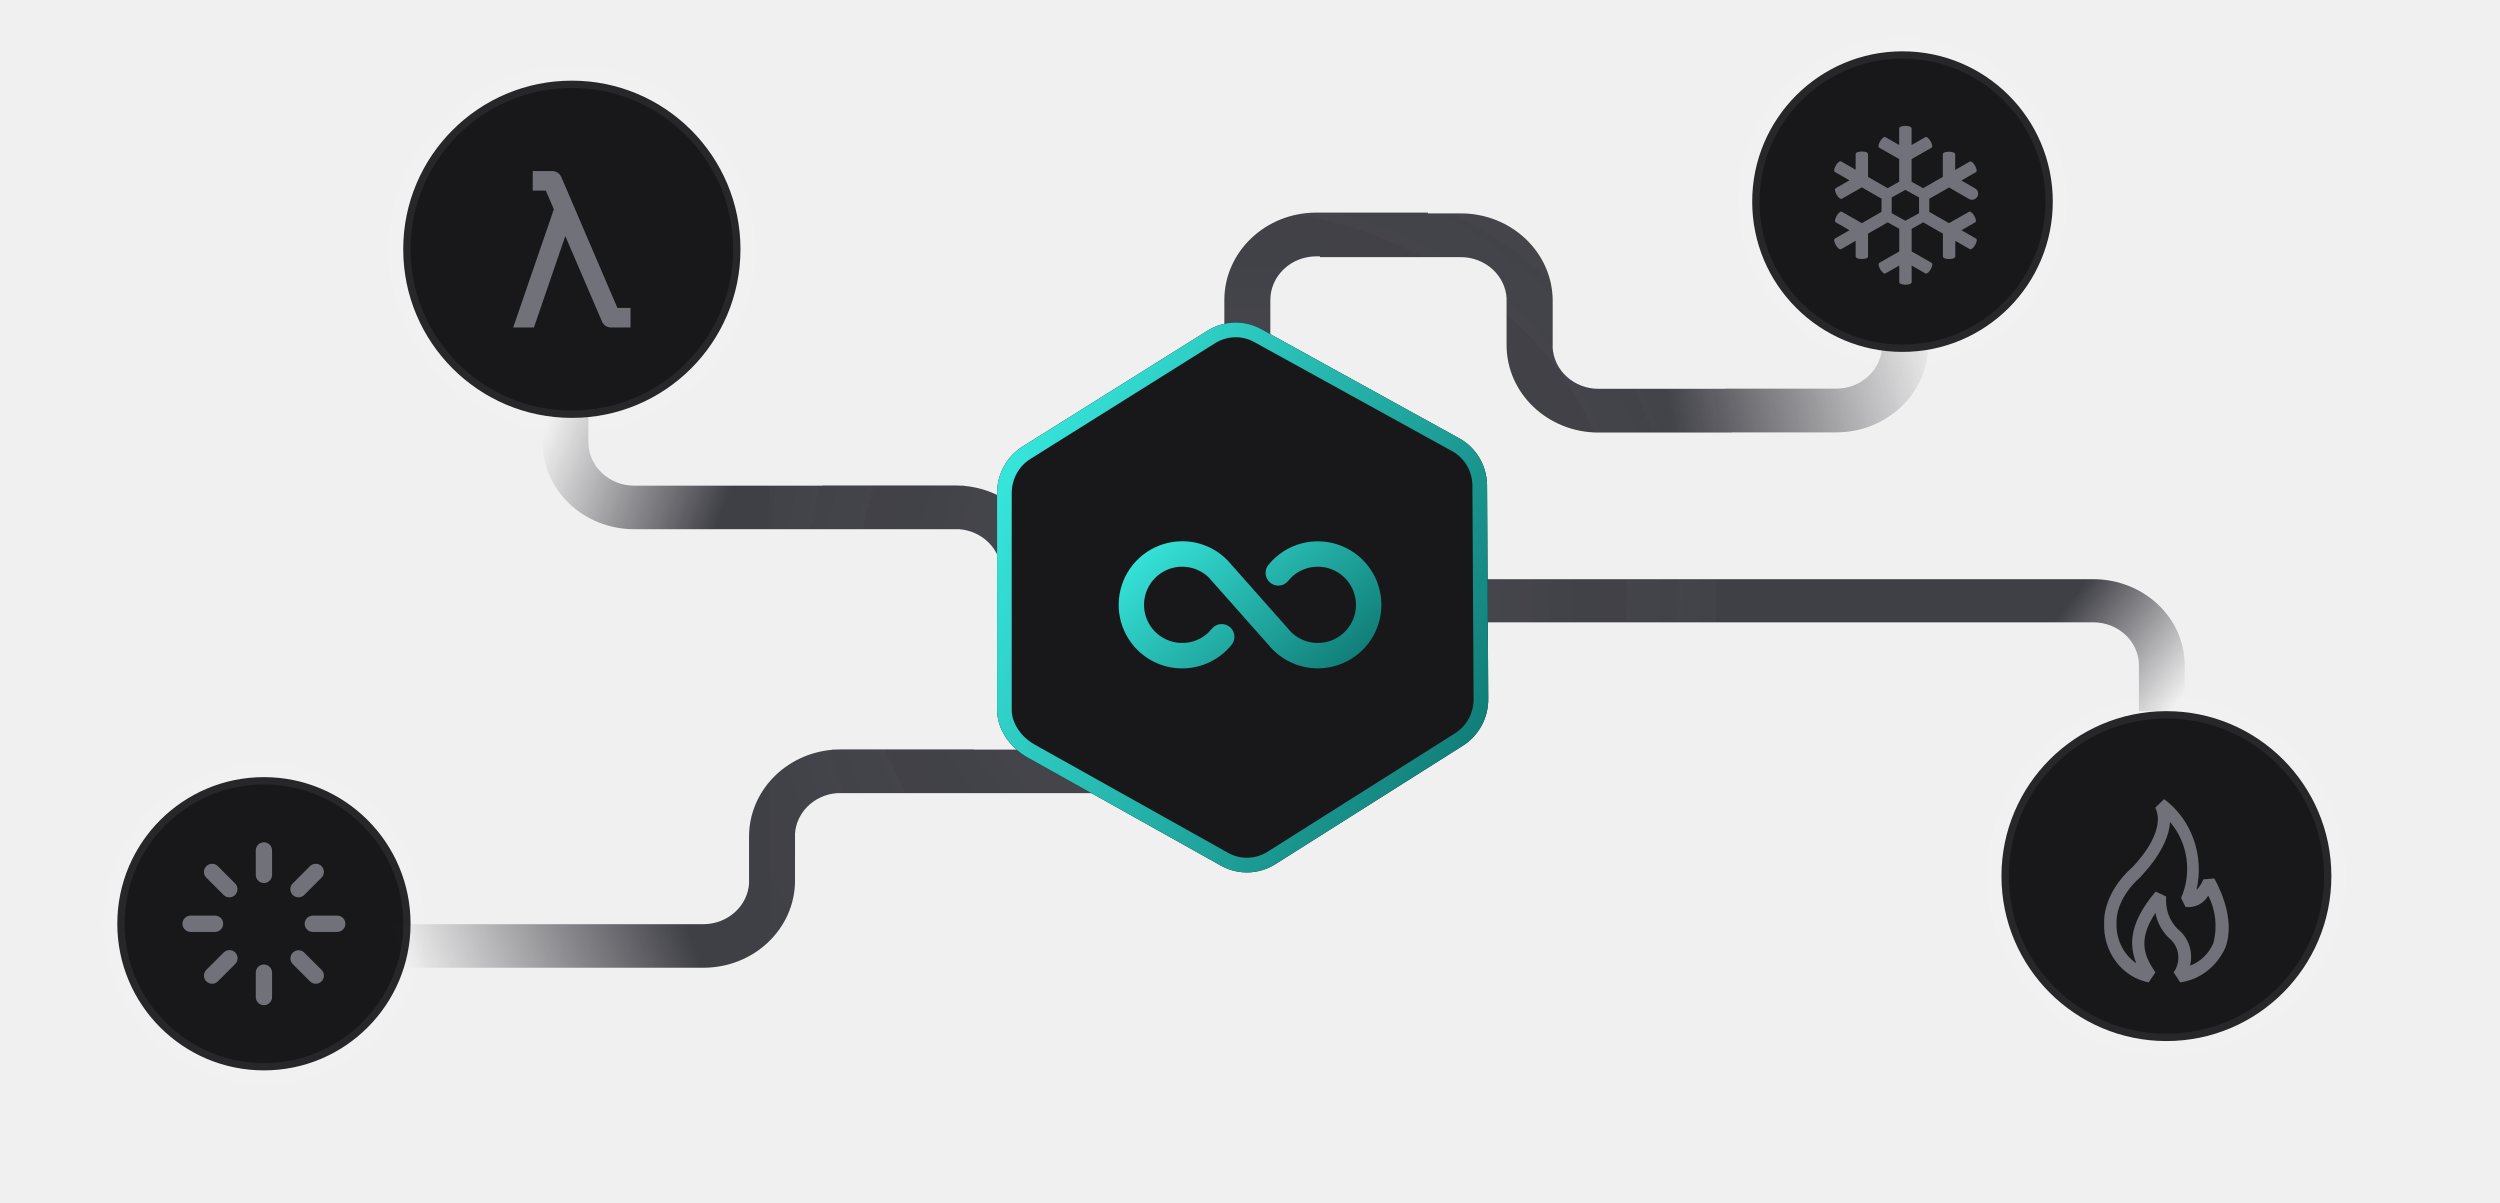
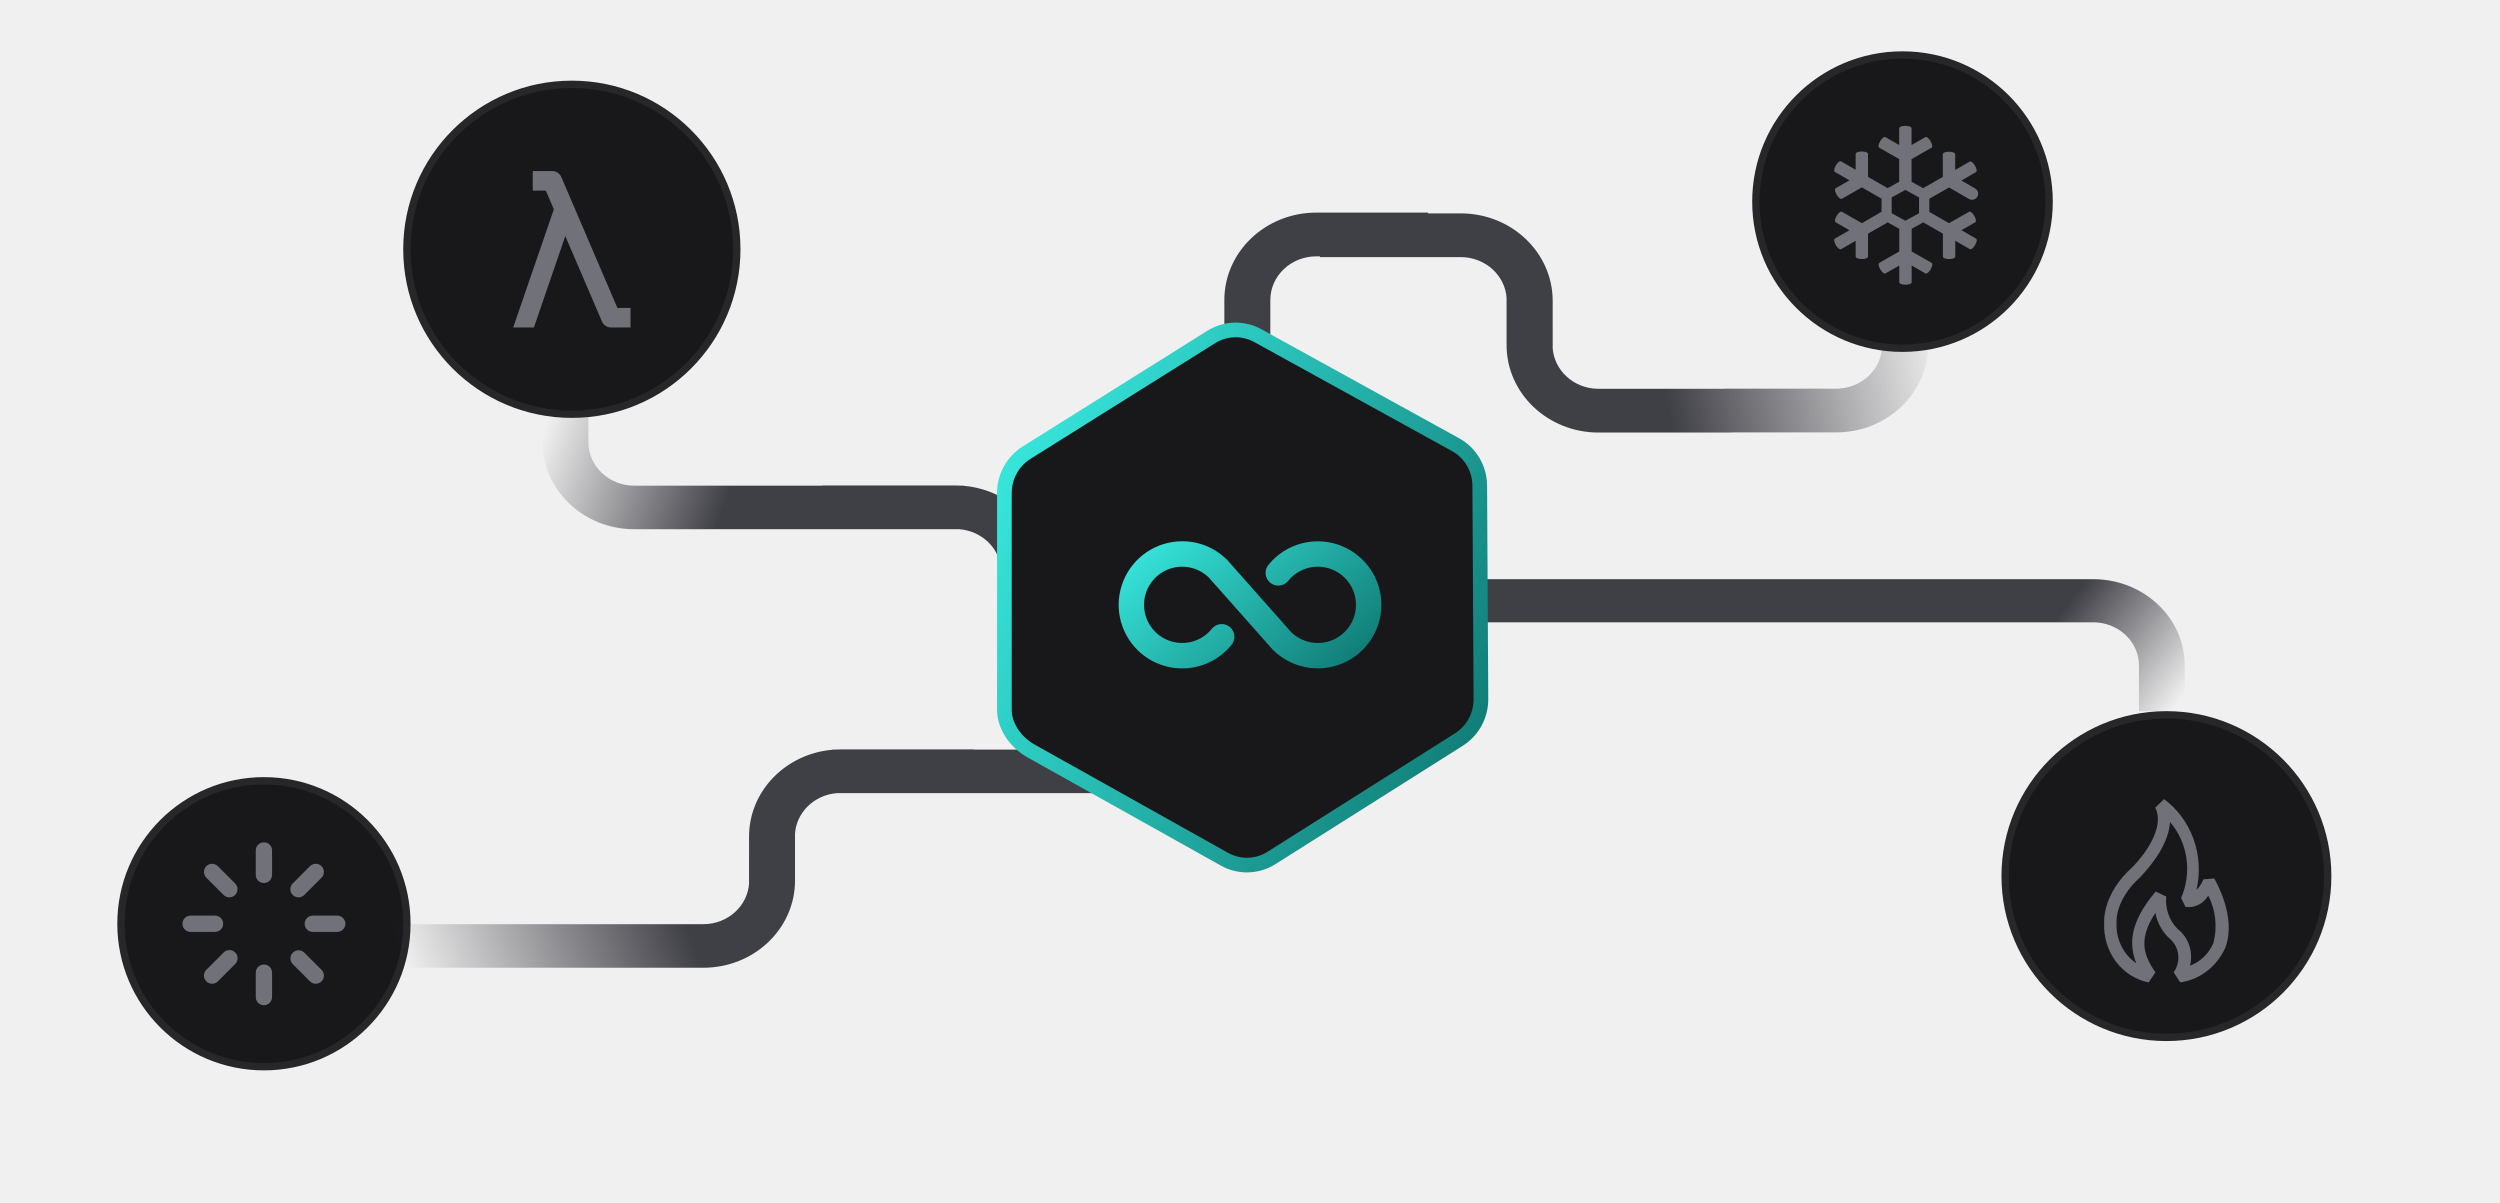
<svg xmlns="http://www.w3.org/2000/svg" width="341" height="164" viewBox="0 0 341 164" fill="none">
  <g clip-path="url(#clip0_1108_49428)">
-     <g filter="url(#filter0_d_1108_49428)">
-       <rect x="16.5" y="106.5" width="39" height="39" rx="19.5" fill="#18181B" stroke="#27272A" />
-       <path d="M35.998 114.89C36.292 114.89 36.575 115.007 36.783 115.215C36.992 115.423 37.109 115.706 37.109 116.001V119.334C37.109 119.629 36.992 119.911 36.783 120.12C36.575 120.328 36.292 120.445 35.998 120.445C35.703 120.445 35.42 120.328 35.212 120.12C35.004 119.911 34.887 119.629 34.887 119.334V116.001C34.887 115.706 35.004 115.423 35.212 115.215C35.42 115.007 35.703 114.89 35.998 114.89ZM35.998 131.556C36.292 131.556 36.575 131.673 36.783 131.882C36.992 132.09 37.109 132.373 37.109 132.667V136.001C37.109 136.295 36.992 136.578 36.783 136.786C36.575 136.995 36.292 137.112 35.998 137.112C35.703 137.112 35.42 136.995 35.212 136.786C35.004 136.578 34.887 136.295 34.887 136.001V132.667C34.887 132.373 35.004 132.09 35.212 131.882C35.42 131.673 35.703 131.556 35.998 131.556ZM47.109 126.001C47.109 126.295 46.992 126.578 46.783 126.786C46.575 126.995 46.292 127.112 45.998 127.112H42.664C42.37 127.112 42.087 126.995 41.879 126.786C41.67 126.578 41.553 126.295 41.553 126.001C41.553 125.706 41.67 125.423 41.879 125.215C42.087 125.007 42.37 124.89 42.664 124.89H45.998C46.292 124.89 46.575 125.007 46.783 125.215C46.992 125.423 47.109 125.706 47.109 126.001ZM30.442 126.001C30.442 126.295 30.325 126.578 30.117 126.786C29.909 126.995 29.626 127.112 29.331 127.112H25.998C25.703 127.112 25.421 126.995 25.212 126.786C25.004 126.578 24.887 126.295 24.887 126.001C24.887 125.706 25.004 125.423 25.212 125.215C25.421 125.007 25.703 124.89 25.998 124.89H29.331C29.626 124.89 29.909 125.007 30.117 125.215C30.325 125.423 30.442 125.706 30.442 126.001ZM43.855 133.857C43.646 134.066 43.364 134.183 43.069 134.183C42.774 134.183 42.492 134.066 42.283 133.857L39.927 131.501C39.724 131.291 39.612 131.011 39.615 130.719C39.617 130.428 39.734 130.149 39.94 129.943C40.146 129.737 40.425 129.62 40.716 129.618C41.008 129.615 41.288 129.727 41.498 129.93L43.855 132.285C43.958 132.388 44.04 132.511 44.096 132.646C44.152 132.781 44.18 132.925 44.18 133.071C44.18 133.217 44.152 133.362 44.096 133.497C44.04 133.632 43.958 133.754 43.855 133.857ZM32.069 122.072C31.861 122.28 31.578 122.397 31.283 122.397C30.989 122.397 30.706 122.28 30.498 122.072L28.142 119.716C27.934 119.508 27.817 119.225 27.817 118.931C27.816 118.636 27.933 118.353 28.142 118.145C28.35 117.936 28.633 117.819 28.927 117.819C29.222 117.819 29.505 117.936 29.713 118.144L32.069 120.501C32.277 120.709 32.394 120.992 32.394 121.286C32.394 121.581 32.277 121.864 32.069 122.072ZM28.142 133.857C27.934 133.649 27.817 133.366 27.817 133.072C27.817 132.777 27.934 132.495 28.142 132.286L30.499 129.93C30.601 129.824 30.724 129.739 30.86 129.681C30.995 129.622 31.141 129.592 31.288 129.59C31.436 129.589 31.582 129.617 31.719 129.673C31.855 129.729 31.98 129.812 32.084 129.916C32.188 130.02 32.271 130.144 32.327 130.281C32.382 130.417 32.41 130.564 32.409 130.711C32.408 130.859 32.377 131.005 32.319 131.14C32.261 131.276 32.176 131.398 32.07 131.501L29.715 133.857C29.611 133.961 29.489 134.043 29.354 134.099C29.219 134.155 29.074 134.183 28.928 134.183C28.782 134.183 28.638 134.155 28.503 134.099C28.368 134.043 28.245 133.961 28.142 133.857ZM39.927 122.072C39.718 121.864 39.601 121.581 39.601 121.286C39.601 120.992 39.718 120.709 39.927 120.501L42.282 118.144C42.491 117.936 42.773 117.818 43.068 117.818C43.363 117.818 43.645 117.935 43.854 118.144C44.062 118.352 44.18 118.635 44.18 118.929C44.18 119.224 44.063 119.507 43.855 119.715L41.498 122.072C41.289 122.28 41.007 122.397 40.712 122.397C40.418 122.397 40.135 122.28 39.927 122.072Z" fill="#71717A" />
-     </g>
-     <g filter="url(#filter1_d_1108_49428)">
-       <rect x="273.5" y="97.5" width="44" height="44" rx="22" fill="#18181B" stroke="#27272A" />
-       <path d="M297.383 134L296.486 132.625C296.976 131.95 297.199 131.102 297.111 130.257C297.023 129.412 296.629 128.636 296.013 128.089C294.976 127.175 294.265 125.915 293.999 124.518C291.358 128.5 292.729 130.696 293.999 132.643L293.068 134C291.3 133.649 289.713 132.634 288.599 131.144C287.486 129.654 286.921 127.788 287.009 125.893C287.009 125.893 286.654 122.036 290.868 118.268C290.868 118.268 295.64 113.607 293.982 110.161L295.183 109C297.016 110.356 298.419 112.265 299.207 114.476C299.995 116.687 300.132 119.098 299.6 121.393C300.002 120.98 300.324 120.489 300.548 119.946L302.021 119.821C302.139 120.036 305.135 125.054 303.527 129.286C302.954 130.548 302.093 131.64 301.02 132.463C299.948 133.286 298.698 133.814 297.383 134ZM293.999 121.589L295.471 122.286C295.393 123.1 295.492 123.923 295.762 124.691C296.032 125.459 296.465 126.151 297.028 126.714C297.753 127.272 298.303 128.047 298.605 128.939C298.907 129.831 298.947 130.798 298.72 131.714C299.42 131.456 300.062 131.05 300.609 130.522C301.156 129.994 301.596 129.355 301.902 128.643C302.477 126.469 302.228 124.145 301.208 122.161C300.888 122.709 300.422 123.147 299.869 123.42C299.316 123.693 298.699 123.789 298.094 123.696L297.502 122.482C298.243 120.791 298.496 118.906 298.228 117.064C297.96 115.222 297.184 113.504 295.996 112.125C295.759 115.911 292.086 119.411 291.968 119.607C288.464 122.75 288.701 125.661 288.701 125.786C288.635 126.889 288.85 127.99 289.323 128.976C289.796 129.962 290.511 130.796 291.392 131.393C290.394 128.893 290.394 125.893 294.049 121.589H293.999Z" fill="#71717A" />
-     </g>
-     <path fill-rule="evenodd" clip-rule="evenodd" d="M164.747 96.3C164.747 99.582 161.947 102.243 158.494 102.243H132.829V102.22H114.675C114.415 102.22 114.156 102.228 113.899 102.243H113.524V102.27C107.158 102.822 102.171 107.91 102.171 114.106L102.17 120.406H102.181C102.021 123.553 99.286 126.057 95.936 126.057H46V132H95.936C102.842 132 108.44 126.679 108.44 120.115L108.441 113.815H108.43C108.581 110.841 111.031 108.441 114.127 108.186H158.494C165.4 108.186 170.999 102.864 170.999 96.3L171 90L164.747 90V96.3Z" fill="url(#paint0_linear_1108_49428)" />
+     <rect x="16.5" y="106.5" width="39" height="39" rx="19.5" fill="#18181B" stroke="#27272A" />
+     <path d="M35.998 114.89C36.292 114.89 36.575 115.007 36.783 115.215C36.992 115.423 37.109 115.706 37.109 116.001V119.334C37.109 119.629 36.992 119.911 36.783 120.12C36.575 120.328 36.292 120.445 35.998 120.445C35.703 120.445 35.42 120.328 35.212 120.12C35.004 119.911 34.887 119.629 34.887 119.334V116.001C34.887 115.706 35.004 115.423 35.212 115.215C35.42 115.007 35.703 114.89 35.998 114.89V114.89ZM35.998 131.556C36.292 131.556 36.575 131.673 36.783 131.882C36.992 132.09 37.109 132.373 37.109 132.667V136.001C37.109 136.295 36.992 136.578 36.783 136.786C36.575 136.995 36.292 137.112 35.998 137.112C35.703 137.112 35.42 136.995 35.212 136.786C35.004 136.578 34.887 136.295 34.887 136.001V132.667C34.887 132.373 35.004 132.09 35.212 131.882C35.42 131.673 35.703 131.556 35.998 131.556V131.556ZM47.109 126.001C47.109 126.295 46.992 126.578 46.783 126.786C46.575 126.995 46.292 127.112 45.998 127.112H42.664C42.37 127.112 42.087 126.995 41.879 126.786C41.67 126.578 41.553 126.295 41.553 126.001C41.553 125.706 41.67 125.423 41.879 125.215C42.087 125.007 42.37 124.89 42.664 124.89H45.998C46.292 124.89 46.575 125.007 46.783 125.215C46.992 125.423 47.109 125.706 47.109 126.001ZM30.442 126.001C30.442 126.295 30.325 126.578 30.117 126.786C29.909 126.995 29.626 127.112 29.331 127.112H25.998C25.703 127.112 25.421 126.995 25.212 126.786C25.004 126.578 24.887 126.295 24.887 126.001C24.887 125.706 25.004 125.423 25.212 125.215C25.421 125.007 25.703 124.89 25.998 124.89H29.331C29.626 124.89 29.909 125.007 30.117 125.215C30.325 125.423 30.442 125.706 30.442 126.001ZM43.855 133.857C43.646 134.066 43.364 134.183 43.069 134.183C42.774 134.183 42.492 134.066 42.283 133.857L39.927 131.501C39.724 131.291 39.612 131.011 39.615 130.719C39.617 130.428 39.734 130.149 39.94 129.943C40.146 129.737 40.425 129.62 40.716 129.618C41.008 129.615 41.288 129.727 41.498 129.93L43.855 132.285C43.958 132.388 44.04 132.511 44.096 132.646C44.152 132.781 44.18 132.925 44.18 133.071C44.18 133.217 44.152 133.362 44.096 133.497C44.04 133.632 43.958 133.754 43.855 133.857V133.857ZM32.069 122.072C31.861 122.28 31.578 122.397 31.283 122.397C30.989 122.397 30.706 122.28 30.498 122.072L28.142 119.716C27.934 119.508 27.817 119.225 27.817 118.931C27.816 118.636 27.933 118.353 28.142 118.145C28.35 117.936 28.633 117.819 28.927 117.819C29.222 117.819 29.505 117.936 29.713 118.144L32.069 120.501C32.277 120.709 32.394 120.992 32.394 121.286C32.394 121.581 32.277 121.864 32.069 122.072V122.072ZM28.142 133.857C27.934 133.649 27.817 133.366 27.817 133.072C27.817 132.777 27.934 132.495 28.142 132.286L30.499 129.93C30.601 129.824 30.724 129.739 30.86 129.681C30.995 129.622 31.141 129.592 31.288 129.59C31.436 129.589 31.582 129.617 31.719 129.673C31.855 129.729 31.98 129.812 32.084 129.916C32.188 130.02 32.271 130.144 32.327 130.281C32.382 130.417 32.41 130.564 32.409 130.711C32.408 130.859 32.377 131.005 32.319 131.14C32.261 131.276 32.176 131.398 32.07 131.501L29.715 133.857C29.611 133.961 29.489 134.043 29.354 134.099C29.219 134.155 29.074 134.183 28.928 134.183C28.782 134.183 28.638 134.155 28.503 134.099C28.368 134.043 28.245 133.961 28.142 133.857V133.857ZM39.927 122.072C39.718 121.864 39.601 121.581 39.601 121.286C39.601 120.992 39.718 120.709 39.927 120.501L42.282 118.144C42.491 117.936 42.773 117.818 43.068 117.818C43.363 117.818 43.645 117.935 43.854 118.144C44.062 118.352 44.18 118.635 44.18 118.929C44.18 119.224 44.063 119.507 43.855 119.715L41.498 122.072C41.289 122.28 41.007 122.397 40.712 122.397C40.418 122.397 40.135 122.28 39.927 122.072V122.072Z" fill="#71717A" />
+     <rect x="273.5" y="97.5" width="44" height="44" rx="22" fill="#18181B" stroke="#27272A" />
+     <path d="M297.383 134L296.486 132.625C296.976 131.95 297.199 131.102 297.111 130.257C297.023 129.412 296.629 128.636 296.013 128.089C294.976 127.175 294.265 125.915 293.999 124.518C291.358 128.5 292.729 130.696 293.999 132.643L293.068 134C291.3 133.649 289.713 132.634 288.599 131.144C287.486 129.654 286.921 127.788 287.009 125.893C287.009 125.893 286.654 122.036 290.868 118.268C290.868 118.268 295.64 113.607 293.982 110.161L295.183 109C297.016 110.356 298.419 112.265 299.207 114.476C299.995 116.687 300.132 119.098 299.6 121.393C300.002 120.98 300.324 120.489 300.548 119.946L302.021 119.821C302.139 120.036 305.135 125.054 303.527 129.286C302.954 130.548 302.093 131.64 301.02 132.463C299.948 133.286 298.698 133.814 297.383 134V134ZM293.999 121.589L295.471 122.286C295.393 123.1 295.492 123.923 295.762 124.691C296.032 125.459 296.465 126.151 297.028 126.714C297.753 127.272 298.303 128.047 298.605 128.939C298.907 129.831 298.947 130.798 298.72 131.714C299.42 131.456 300.062 131.05 300.609 130.522C301.156 129.994 301.596 129.355 301.902 128.643C302.477 126.469 302.228 124.145 301.208 122.161C300.888 122.709 300.422 123.147 299.869 123.42C299.316 123.693 298.699 123.789 298.094 123.696L297.502 122.482C298.243 120.791 298.496 118.906 298.228 117.064C297.96 115.222 297.184 113.504 295.996 112.125C295.759 115.911 292.086 119.411 291.968 119.607C288.464 122.75 288.701 125.661 288.701 125.786C288.635 126.889 288.85 127.99 289.323 128.976C289.796 129.962 290.511 130.796 291.392 131.393C290.394 128.893 290.394 125.893 294.049 121.589H293.999V121.589Z" fill="#71717A" />
+     <path fill-rule="evenodd" clip-rule="evenodd" d="M164.747 96.3C164.747 99.582 161.947 102.243 158.495 102.243H132.829V102.22H114.675C114.415 102.22 114.156 102.228 113.899 102.243H113.525V102.27C107.158 102.822 102.171 107.91 102.171 114.106L102.17 120.406H102.181C102.021 123.553 99.286 126.057 95.936 126.057H46V132H95.936C102.842 132 108.44 126.679 108.44 120.115L108.441 113.815H108.431C108.582 110.841 111.031 108.441 114.127 108.186H158.495C165.4 108.186 170.999 102.864 170.999 96.3L171 90L164.747 90V96.3Z" fill="url(#paint0_linear_1108_49428)" />
    <path fill-rule="evenodd" clip-rule="evenodd" d="M205.507 40.745C205.347 37.586 202.604 35.071 199.243 35.071H180.037V34.966H179.544C176.081 34.966 173.273 37.636 173.273 40.931V51.256L167 51.255L167.001 40.931C167.001 34.342 172.617 29 179.544 29H194.766V29.106H199.243C206.17 29.106 211.786 34.448 211.786 41.037L211.787 47.361H211.776C211.936 50.52 214.68 53.034 218.04 53.034H235.234V53.013H250.456C253.919 53.013 256.727 50.342 256.727 47.047V40.723L263 40.723L262.999 47.047C262.999 53.636 257.383 58.978 250.456 58.978H236.25V59H218.04C211.113 59 205.497 53.658 205.497 47.069L205.496 40.745H205.507Z" fill="url(#paint1_linear_1108_49428)" />
-     <path fill-rule="evenodd" clip-rule="evenodd" d="M80.253 60.3C80.253 63.582 83.053 66.243 86.506 66.243H112.171V66.22H130.325C130.585 66.22 130.844 66.228 131.101 66.243H131.476V66.27C137.842 66.822 142.829 71.91 142.829 78.106L142.83 84.406H142.819C142.979 87.553 145.714 90.057 149.064 90.057H199V96H149.064C142.158 96 136.56 90.679 136.56 84.115L136.559 77.815H136.57C136.419 74.841 133.969 72.441 130.873 72.186H86.506C79.6 72.186 74.001 66.864 74.001 60.3L74 54L80.253 54V60.3Z" fill="url(#paint2_linear_1108_49428)" />
+     <path fill-rule="evenodd" clip-rule="evenodd" d="M80.253 60.3C80.253 63.582 83.052 66.243 86.505 66.243H112.171V66.22H130.325C130.585 66.22 130.844 66.228 131.101 66.243H131.475V66.27C137.842 66.822 142.829 71.91 142.829 78.106L142.83 84.406H142.819C142.979 87.553 145.714 90.057 149.064 90.057H199V96H149.064C142.158 96 136.56 90.679 136.56 84.115L136.559 77.815H136.569C136.418 74.841 133.969 72.441 130.873 72.186H86.505C79.6 72.186 74.001 66.864 74.001 60.3L74 54L80.253 54V60.3Z" fill="url(#paint2_linear_1108_49428)" />
    <path d="M291.752 90.764C291.752 87.516 288.956 84.882 285.506 84.882H186V79H285.506C292.405 79 297.999 84.267 297.999 90.764L298 97L291.752 97V90.764Z" fill="url(#paint3_linear_1108_49428)" />
-     <g filter="url(#filter2_d_1108_49428)">
-       <g filter="url(#filter3_d_1108_49428)">
-         <path d="M139.565 60.852L164.75 45.072C166.997 43.699 169.791 43.641 172.078 44.921L199.081 59.808C201.354 61.081 202.783 63.482 202.836 66.118L202.998 95.238C203.051 97.863 201.734 100.324 199.529 101.717L173.965 117.87C171.705 119.298 168.864 119.378 166.543 118.079L140.146 103.304C137.811 101.997 135.983 99.5 136 96.792L136 67.19C136.017 64.597 137.369 62.195 139.565 60.852Z" fill="#18181B" />
-         <path d="M140.086 61.706L140.086 61.706L140.096 61.7L165.276 45.922C167.216 44.739 169.621 44.692 171.589 45.794L171.595 45.797L198.592 60.681C198.593 60.681 198.594 60.682 198.595 60.682C200.55 61.778 201.788 63.849 201.837 66.131C201.837 66.133 201.837 66.135 201.837 66.138L201.998 95.243L201.999 95.251L201.999 95.258C202.045 97.536 200.901 99.668 198.995 100.872L173.431 117.025C171.478 118.258 169.031 118.325 167.032 117.206L140.634 102.431C138.534 101.256 136.985 99.056 137 96.798V96.792L137 67.197C137 67.195 137 67.195 137 67.194C137.016 64.945 138.189 62.865 140.086 61.706Z" stroke="url(#paint4_linear_1108_49428)" stroke-width="2" />
-       </g>
-       <path d="M188.422 82.5C188.421 84.214 187.911 85.889 186.958 87.314C186.005 88.739 184.651 89.849 183.068 90.505C181.484 91.16 179.742 91.332 178.06 90.998C176.379 90.664 174.835 89.839 173.622 88.628L173.55 88.556L164.892 78.786C164.161 78.068 163.234 77.582 162.227 77.39C161.22 77.197 160.179 77.306 159.235 77.703C158.29 78.099 157.483 78.766 156.916 79.62C156.348 80.473 156.046 81.475 156.046 82.5C156.046 83.525 156.348 84.527 156.916 85.38C157.483 86.234 158.29 86.901 159.235 87.297C160.179 87.694 161.22 87.803 162.227 87.61C163.234 87.418 164.161 86.932 164.892 86.215L165.34 85.709C165.645 85.364 166.074 85.154 166.534 85.125C166.993 85.097 167.445 85.252 167.79 85.557C168.135 85.862 168.345 86.291 168.373 86.75C168.402 87.21 168.247 87.662 167.942 88.007L167.451 88.556L167.378 88.628C166.574 89.434 165.619 90.073 164.567 90.51C163.516 90.946 162.389 91.17 161.25 91.17C160.112 91.17 158.984 90.946 157.933 90.51C156.881 90.073 155.926 89.434 155.122 88.628C153.911 87.415 153.086 85.871 152.752 84.19C152.418 82.509 152.59 80.766 153.246 79.183C153.901 77.599 155.012 76.245 156.436 75.292C157.861 74.339 159.536 73.83 161.25 73.828C162.389 73.824 163.518 74.046 164.57 74.483C165.623 74.92 166.577 75.562 167.378 76.372L167.451 76.444L176.108 86.215C176.84 86.932 177.767 87.418 178.773 87.61C179.78 87.803 180.821 87.694 181.766 87.297C182.711 86.901 183.517 86.234 184.085 85.38C184.652 84.527 184.955 83.525 184.955 82.5C184.955 81.475 184.652 80.473 184.085 79.62C183.517 78.766 182.711 78.099 181.766 77.703C180.821 77.306 179.78 77.197 178.773 77.39C177.767 77.582 176.84 78.068 176.108 78.786L175.66 79.291C175.355 79.636 174.926 79.846 174.466 79.875C174.007 79.903 173.555 79.748 173.21 79.443C172.865 79.138 172.655 78.709 172.627 78.25C172.598 77.79 172.754 77.338 173.058 76.993L173.55 76.444L173.622 76.372C174.835 75.161 176.379 74.336 178.06 74.002C179.742 73.668 181.484 73.84 183.068 74.496C184.651 75.151 186.005 76.261 186.958 77.686C187.911 79.111 188.421 80.786 188.422 82.5Z" fill="url(#paint5_linear_1108_49428)" />
-     </g>
-     <g filter="url(#filter4_d_1108_49428)">
-       <rect x="55.5" y="11.5" width="45" height="45" rx="22.5" fill="#18181B" stroke="#27272A" />
-       <path d="M70 44.666L75.547 28.546L74.453 26H72.667V23.333H75.333C75.893 23.333 76.373 23.68 76.573 24.173L84.213 42H86V44.666H83.333C82.76 44.666 82.28 44.306 82.093 43.813L77.107 32.2L72.827 44.666H70Z" fill="#71717A" />
-     </g>
-     <g filter="url(#filter5_d_1108_49428)">
-       <rect x="239.5" y="7.5" width="40" height="40" rx="20" fill="#18181B" stroke="#27272A" />
-     </g>
+     <path d="M201.999 95.258C202.002 95.4 202 95.542 201.993 95.683C201.898 97.797 200.78 99.744 198.995 100.872L173.431 117.025C171.489 118.251 169.029 118.324 167.032 117.206L140.634 102.431C138.536 101.257 136.986 99.043 137 96.798L137 96.792L137 67.197C137 67.195 137 67.195 137 67.194C137.016 64.945 138.189 62.865 140.086 61.706L140.086 61.706L140.096 61.7L165.276 45.922C167.206 44.745 169.623 44.693 171.589 45.794L171.595 45.797L198.592 60.681C198.593 60.681 198.594 60.682 198.595 60.682C200.548 61.777 201.788 63.861 201.837 66.131C201.837 66.133 201.837 66.135 201.837 66.138L201.998 95.243L201.999 95.251L201.999 95.258Z" fill="#18181B" stroke="url(#paint4_linear_1108_49428)" stroke-width="2" />
+     <path d="M188.422 82.5C188.421 84.214 187.911 85.889 186.958 87.314C186.005 88.739 184.651 89.849 183.068 90.505C181.484 91.16 179.742 91.332 178.06 90.998C176.379 90.664 174.835 89.839 173.622 88.628L173.55 88.556L164.892 78.786C164.161 78.068 163.234 77.582 162.227 77.39C161.22 77.197 160.179 77.306 159.235 77.703C158.29 78.099 157.483 78.766 156.916 79.62C156.348 80.473 156.046 81.475 156.046 82.5C156.046 83.525 156.348 84.527 156.916 85.38C157.483 86.234 158.29 86.901 159.235 87.297C160.179 87.694 161.22 87.803 162.227 87.61C163.234 87.418 164.161 86.932 164.892 86.215L165.34 85.709C165.645 85.364 166.074 85.154 166.534 85.125C166.993 85.097 167.445 85.252 167.79 85.557C168.135 85.862 168.345 86.291 168.373 86.75C168.402 87.21 168.247 87.662 167.942 88.007L167.451 88.556L167.378 88.628C166.574 89.434 165.619 90.073 164.567 90.51C163.516 90.946 162.389 91.17 161.25 91.17C160.112 91.17 158.984 90.946 157.933 90.51C156.881 90.073 155.926 89.434 155.122 88.628C153.911 87.415 153.086 85.871 152.752 84.19C152.418 82.509 152.59 80.766 153.246 79.183C153.901 77.599 155.012 76.245 156.436 75.292C157.861 74.339 159.536 73.83 161.25 73.828C162.389 73.824 163.518 74.046 164.57 74.483C165.623 74.92 166.577 75.562 167.378 76.372L167.451 76.444L176.108 86.215C176.84 86.932 177.767 87.418 178.773 87.61C179.78 87.803 180.821 87.694 181.766 87.297C182.711 86.901 183.517 86.234 184.085 85.38C184.652 84.527 184.955 83.525 184.955 82.5C184.955 81.475 184.652 80.473 184.085 79.62C183.517 78.766 182.711 78.099 181.766 77.703C180.821 77.306 179.78 77.197 178.773 77.39C177.767 77.582 176.84 78.068 176.108 78.786L175.66 79.291C175.355 79.636 174.926 79.846 174.466 79.875C174.007 79.903 173.555 79.748 173.21 79.443C172.865 79.138 172.655 78.709 172.627 78.25C172.598 77.79 172.754 77.338 173.058 76.993L173.55 76.444L173.622 76.372C174.835 75.161 176.379 74.336 178.06 74.002C179.742 73.668 181.484 73.84 183.068 74.496C184.651 75.151 186.005 76.261 186.958 77.686C187.911 79.111 188.421 80.786 188.422 82.5Z" fill="url(#paint5_linear_1108_49428)" />
+     <rect x="55.5" y="11.5" width="45" height="45" rx="22.5" fill="#18181B" stroke="#27272A" />
+     <path d="M70 44.666L75.547 28.546L74.453 26H72.667V23.333H75.333C75.893 23.333 76.373 23.68 76.573 24.173L84.213 42H86V44.666H83.333C82.76 44.666 82.28 44.306 82.093 43.813L77.107 32.2L72.827 44.666H70Z" fill="#71717A" />
+     <rect x="239.5" y="7.5" width="40" height="40" rx="20" fill="#18181B" stroke="#27272A" />
    <path d="M268.555 27.135C268.748 27.247 268.977 27.278 269.192 27.222C269.408 27.166 269.592 27.027 269.705 26.836C269.818 26.646 269.849 26.418 269.792 26.204C269.736 25.991 269.596 25.808 269.404 25.696L269.399 25.695L267.531 24.625L269.509 23.486C269.911 23.253 269.066 21.812 268.665 22.045L266.687 23.184V21.044C266.687 20.577 264.999 20.577 264.999 21.044V24.13L262.315 25.667L260.737 24.788V21.701L263.449 20.152C263.851 19.919 263.006 18.478 262.605 18.711L260.737 19.781V17.517C260.737 17.05 259.049 17.05 259.049 17.517V19.781L257.181 18.711C256.779 18.478 255.937 19.932 256.337 20.152L259.049 21.701V24.788L257.471 25.667L254.8 24.13V21.015C254.8 20.549 253.112 20.549 253.112 21.015V23.157L251.133 22.017C250.732 21.785 249.889 23.239 250.289 23.458L252.268 24.597L250.399 25.667C249.998 25.899 250.843 27.34 251.243 27.107L253.956 25.557L256.64 27.094V28.891L253.956 30.441L251.243 28.891C250.842 28.658 250 30.112 250.399 30.331L252.268 31.401L250.289 32.54C249.888 32.773 250.733 34.213 251.133 33.981L253.112 32.842V34.983C253.112 35.449 254.8 35.449 254.8 34.983V31.868L257.484 30.331L259.062 31.209V34.297L256.349 35.846C255.948 36.079 256.793 37.52 257.193 37.287L259.062 36.217V38.484C259.062 38.95 260.75 38.95 260.75 38.484V36.22L262.618 37.289C263.019 37.522 263.862 36.068 263.462 35.849L260.75 34.299V31.209L262.327 30.331L265.012 31.868V34.983C265.012 35.449 266.7 35.449 266.7 34.983V32.842L268.678 33.981C269.08 34.213 269.922 32.759 269.522 32.54L267.544 31.401L269.412 30.331C269.813 30.098 268.968 28.658 268.568 28.891L265.842 30.441L263.158 28.904V27.107L265.856 25.571L268.555 27.135ZM261.76 29.082L260.916 29.549L260.736 29.644L259.892 30.111L259.048 29.644L258.868 29.549L258.024 29.082V26.929L258.868 26.463L259.048 26.367L259.892 25.9L260.736 26.367L260.916 26.463L261.76 26.929V28.108V29.082Z" fill="#71717A" />
  </g>
  <defs>
-     <filter id="filter0_d_1108_49428" x="4" y="94" width="64" height="64" filterUnits="userSpaceOnUse" color-interpolation-filters="sRGB">
-       <feFlood flood-opacity="0" result="BackgroundImageFix" />
-       <feColorMatrix in="SourceAlpha" type="matrix" values="0 0 0 0 0 0 0 0 0 0 0 0 0 0 0 0 0 0 127 0" result="hardAlpha" />
-       <feOffset />
-       <feGaussianBlur stdDeviation="6" />
-       <feComposite in2="hardAlpha" operator="out" />
-       <feColorMatrix type="matrix" values="0 0 0 0 1 0 0 0 0 1 0 0 0 0 1 0 0 0 0.1 0" />
-       <feBlend mode="normal" in2="BackgroundImageFix" result="effect1_dropShadow_1108_49428" />
-       <feBlend mode="normal" in="SourceGraphic" in2="effect1_dropShadow_1108_49428" result="shape" />
-     </filter>
-     <filter id="filter1_d_1108_49428" x="261" y="85" width="69" height="69" filterUnits="userSpaceOnUse" color-interpolation-filters="sRGB">
-       <feFlood flood-opacity="0" result="BackgroundImageFix" />
-       <feColorMatrix in="SourceAlpha" type="matrix" values="0 0 0 0 0 0 0 0 0 0 0 0 0 0 0 0 0 0 127 0" result="hardAlpha" />
-       <feOffset />
-       <feGaussianBlur stdDeviation="6" />
-       <feComposite in2="hardAlpha" operator="out" />
-       <feColorMatrix type="matrix" values="0 0 0 0 1 0 0 0 0 1 0 0 0 0 1 0 0 0 0.1 0" />
-       <feBlend mode="normal" in2="BackgroundImageFix" result="effect1_dropShadow_1108_49428" />
-       <feBlend mode="normal" in="SourceGraphic" in2="effect1_dropShadow_1108_49428" result="shape" />
-     </filter>
-     <filter id="filter2_d_1108_49428" x="105" y="13" width="129" height="137" filterUnits="userSpaceOnUse" color-interpolation-filters="sRGB">
-       <feFlood flood-opacity="0" result="BackgroundImageFix" />
-       <feColorMatrix in="SourceAlpha" type="matrix" values="0 0 0 0 0 0 0 0 0 0 0 0 0 0 0 0 0 0 127 0" result="hardAlpha" />
-       <feOffset />
-       <feGaussianBlur stdDeviation="15.5" />
-       <feComposite in2="hardAlpha" operator="out" />
-       <feColorMatrix type="matrix" values="0 0 0 0 1 0 0 0 0 1 0 0 0 0 1 0 0 0 0.07 0" />
-       <feBlend mode="normal" in2="BackgroundImageFix" result="effect1_dropShadow_1108_49428" />
-       <feBlend mode="normal" in="SourceGraphic" in2="effect1_dropShadow_1108_49428" result="shape" />
-     </filter>
-     <filter id="filter3_d_1108_49428" x="105.718" y="13.718" width="127.564" height="135.564" filterUnits="userSpaceOnUse" color-interpolation-filters="sRGB">
-       <feFlood flood-opacity="0" result="BackgroundImageFix" />
-       <feColorMatrix in="SourceAlpha" type="matrix" values="0 0 0 0 0 0 0 0 0 0 0 0 0 0 0 0 0 0 127 0" result="hardAlpha" />
-       <feOffset />
-       <feGaussianBlur stdDeviation="15.141" />
-       <feComposite in2="hardAlpha" operator="out" />
-       <feColorMatrix type="matrix" values="0 0 0 0 1 0 0 0 0 1 0 0 0 0 1 0 0 0 0.07 0" />
-       <feBlend mode="normal" in2="BackgroundImageFix" result="effect1_dropShadow_1108_49428" />
-       <feBlend mode="normal" in="SourceGraphic" in2="effect1_dropShadow_1108_49428" result="shape" />
-     </filter>
-     <filter id="filter4_d_1108_49428" x="43" y="-1" width="70" height="70" filterUnits="userSpaceOnUse" color-interpolation-filters="sRGB">
-       <feFlood flood-opacity="0" result="BackgroundImageFix" />
-       <feColorMatrix in="SourceAlpha" type="matrix" values="0 0 0 0 0 0 0 0 0 0 0 0 0 0 0 0 0 0 127 0" result="hardAlpha" />
-       <feOffset />
-       <feGaussianBlur stdDeviation="6" />
-       <feComposite in2="hardAlpha" operator="out" />
-       <feColorMatrix type="matrix" values="0 0 0 0 1 0 0 0 0 1 0 0 0 0 1 0 0 0 0.1 0" />
-       <feBlend mode="normal" in2="BackgroundImageFix" result="effect1_dropShadow_1108_49428" />
-       <feBlend mode="normal" in="SourceGraphic" in2="effect1_dropShadow_1108_49428" result="shape" />
-     </filter>
-     <filter id="filter5_d_1108_49428" x="227" y="-5" width="65" height="65" filterUnits="userSpaceOnUse" color-interpolation-filters="sRGB">
-       <feFlood flood-opacity="0" result="BackgroundImageFix" />
-       <feColorMatrix in="SourceAlpha" type="matrix" values="0 0 0 0 0 0 0 0 0 0 0 0 0 0 0 0 0 0 127 0" result="hardAlpha" />
-       <feOffset />
-       <feGaussianBlur stdDeviation="6" />
-       <feComposite in2="hardAlpha" operator="out" />
-       <feColorMatrix type="matrix" values="0 0 0 0 1 0 0 0 0 1 0 0 0 0 1 0 0 0 0.1 0" />
-       <feBlend mode="normal" in2="BackgroundImageFix" result="effect1_dropShadow_1108_49428" />
-       <feBlend mode="normal" in="SourceGraphic" in2="effect1_dropShadow_1108_49428" result="shape" />
-     </filter>
    <linearGradient id="paint0_linear_1108_49428" x1="134.566" y1="99.648" x2="52.18" y2="130.015" gradientUnits="userSpaceOnUse">
      <stop stop-color="#3F3F46" />
      <stop offset="0.542" stop-color="#3F3F46" />
      <stop offset="0.974" stop-color="#3F3F46" stop-opacity="0" />
    </linearGradient>
    <linearGradient id="paint1_linear_1108_49428" x1="178.2" y1="53.155" x2="264.902" y2="35.771" gradientUnits="userSpaceOnUse">
      <stop stop-color="#3F3F46" />
      <stop offset="0.542" stop-color="#3F3F46" />
      <stop offset="0.974" stop-color="#3F3F46" stop-opacity="0" />
    </linearGradient>
    <linearGradient id="paint2_linear_1108_49428" x1="129.814" y1="81.243" x2="72.107" y2="60.033" gradientUnits="userSpaceOnUse">
      <stop stop-color="#3F3F46" />
      <stop offset="0.542" stop-color="#3F3F46" />
      <stop offset="0.974" stop-color="#3F3F46" stop-opacity="0" />
    </linearGradient>
    <linearGradient id="paint3_linear_1108_49428" x1="247.991" y1="85.325" x2="284.893" y2="113.68" gradientUnits="userSpaceOnUse">
      <stop stop-color="#3F3F46" />
      <stop offset="0.542" stop-color="#3F3F46" />
      <stop offset="0.974" stop-color="#3F3F46" stop-opacity="0" />
    </linearGradient>
    <linearGradient id="paint4_linear_1108_49428" x1="136.657" y1="67.002" x2="202.999" y2="99.853" gradientUnits="userSpaceOnUse">
      <stop stop-color="#36E4DA" />
      <stop offset="1" stop-color="#117D77" />
    </linearGradient>
    <linearGradient id="paint5_linear_1108_49428" x1="152.486" y1="77.534" x2="173.217" y2="100.579" gradientUnits="userSpaceOnUse">
      <stop stop-color="#36E4DA" />
      <stop offset="1" stop-color="#117D77" />
    </linearGradient>
    <clipPath id="clip0_1108_49428">
      <rect width="341" height="164" fill="white" />
    </clipPath>
  </defs>
</svg>
